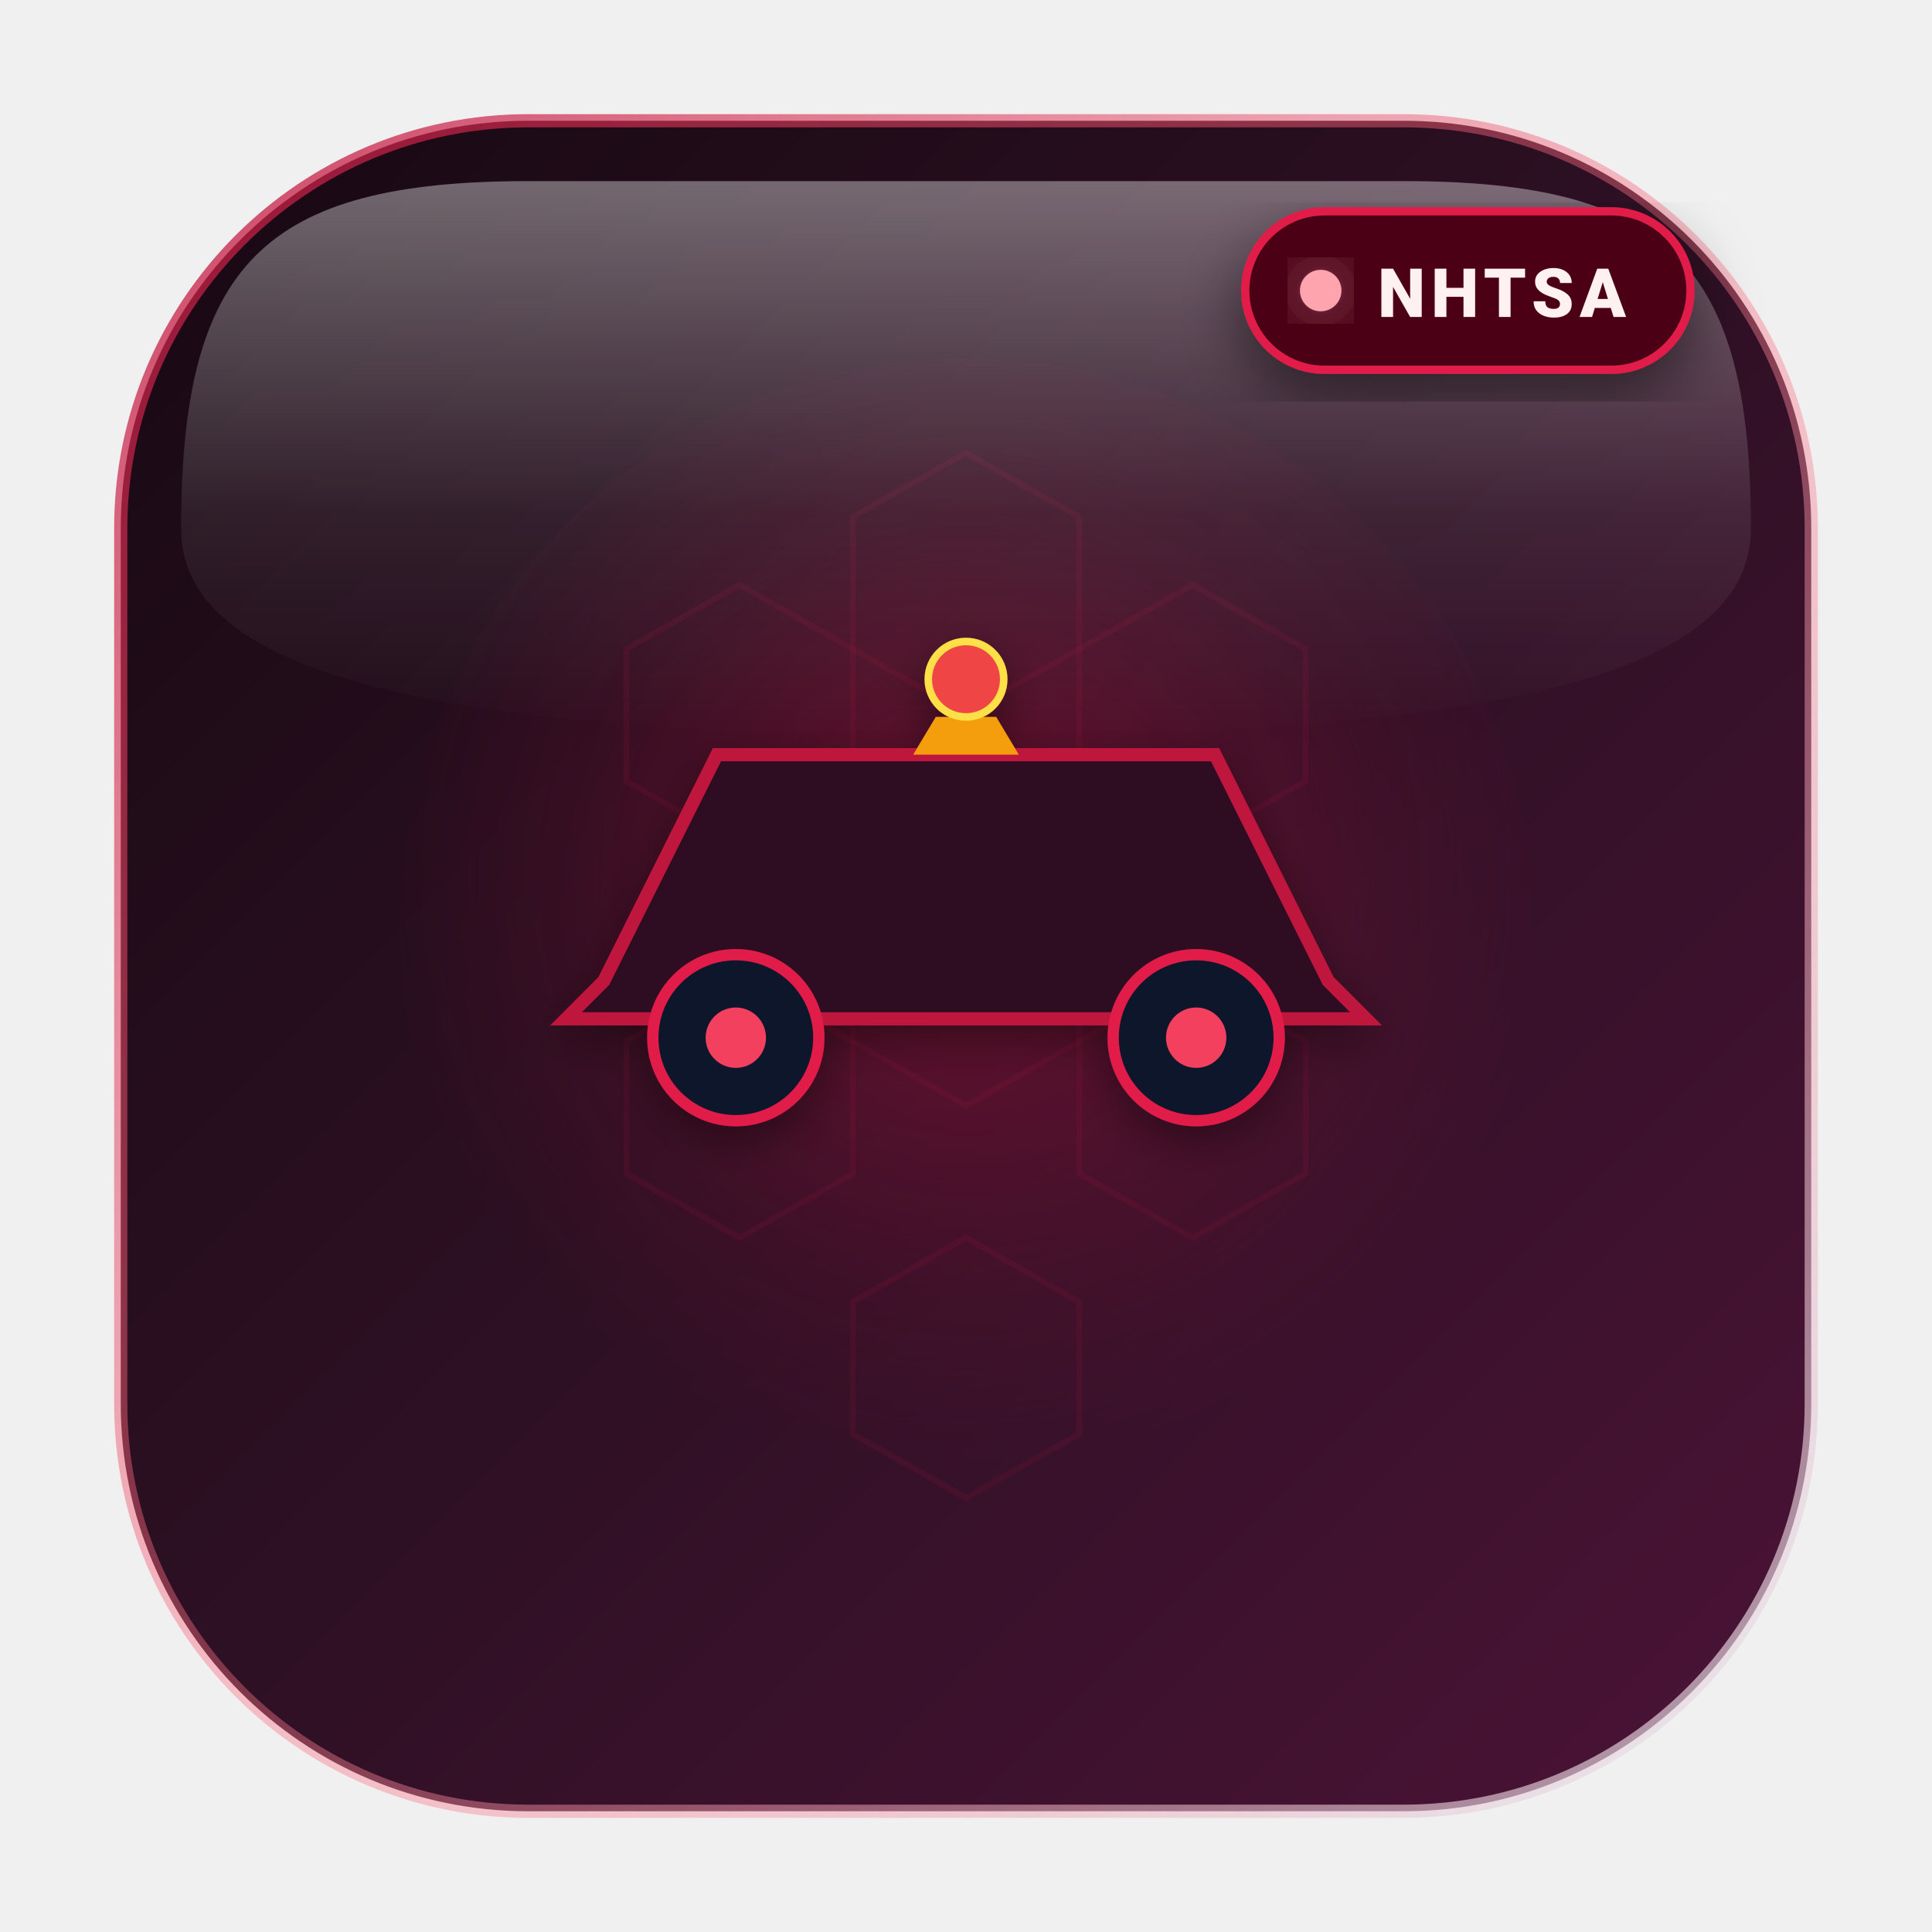
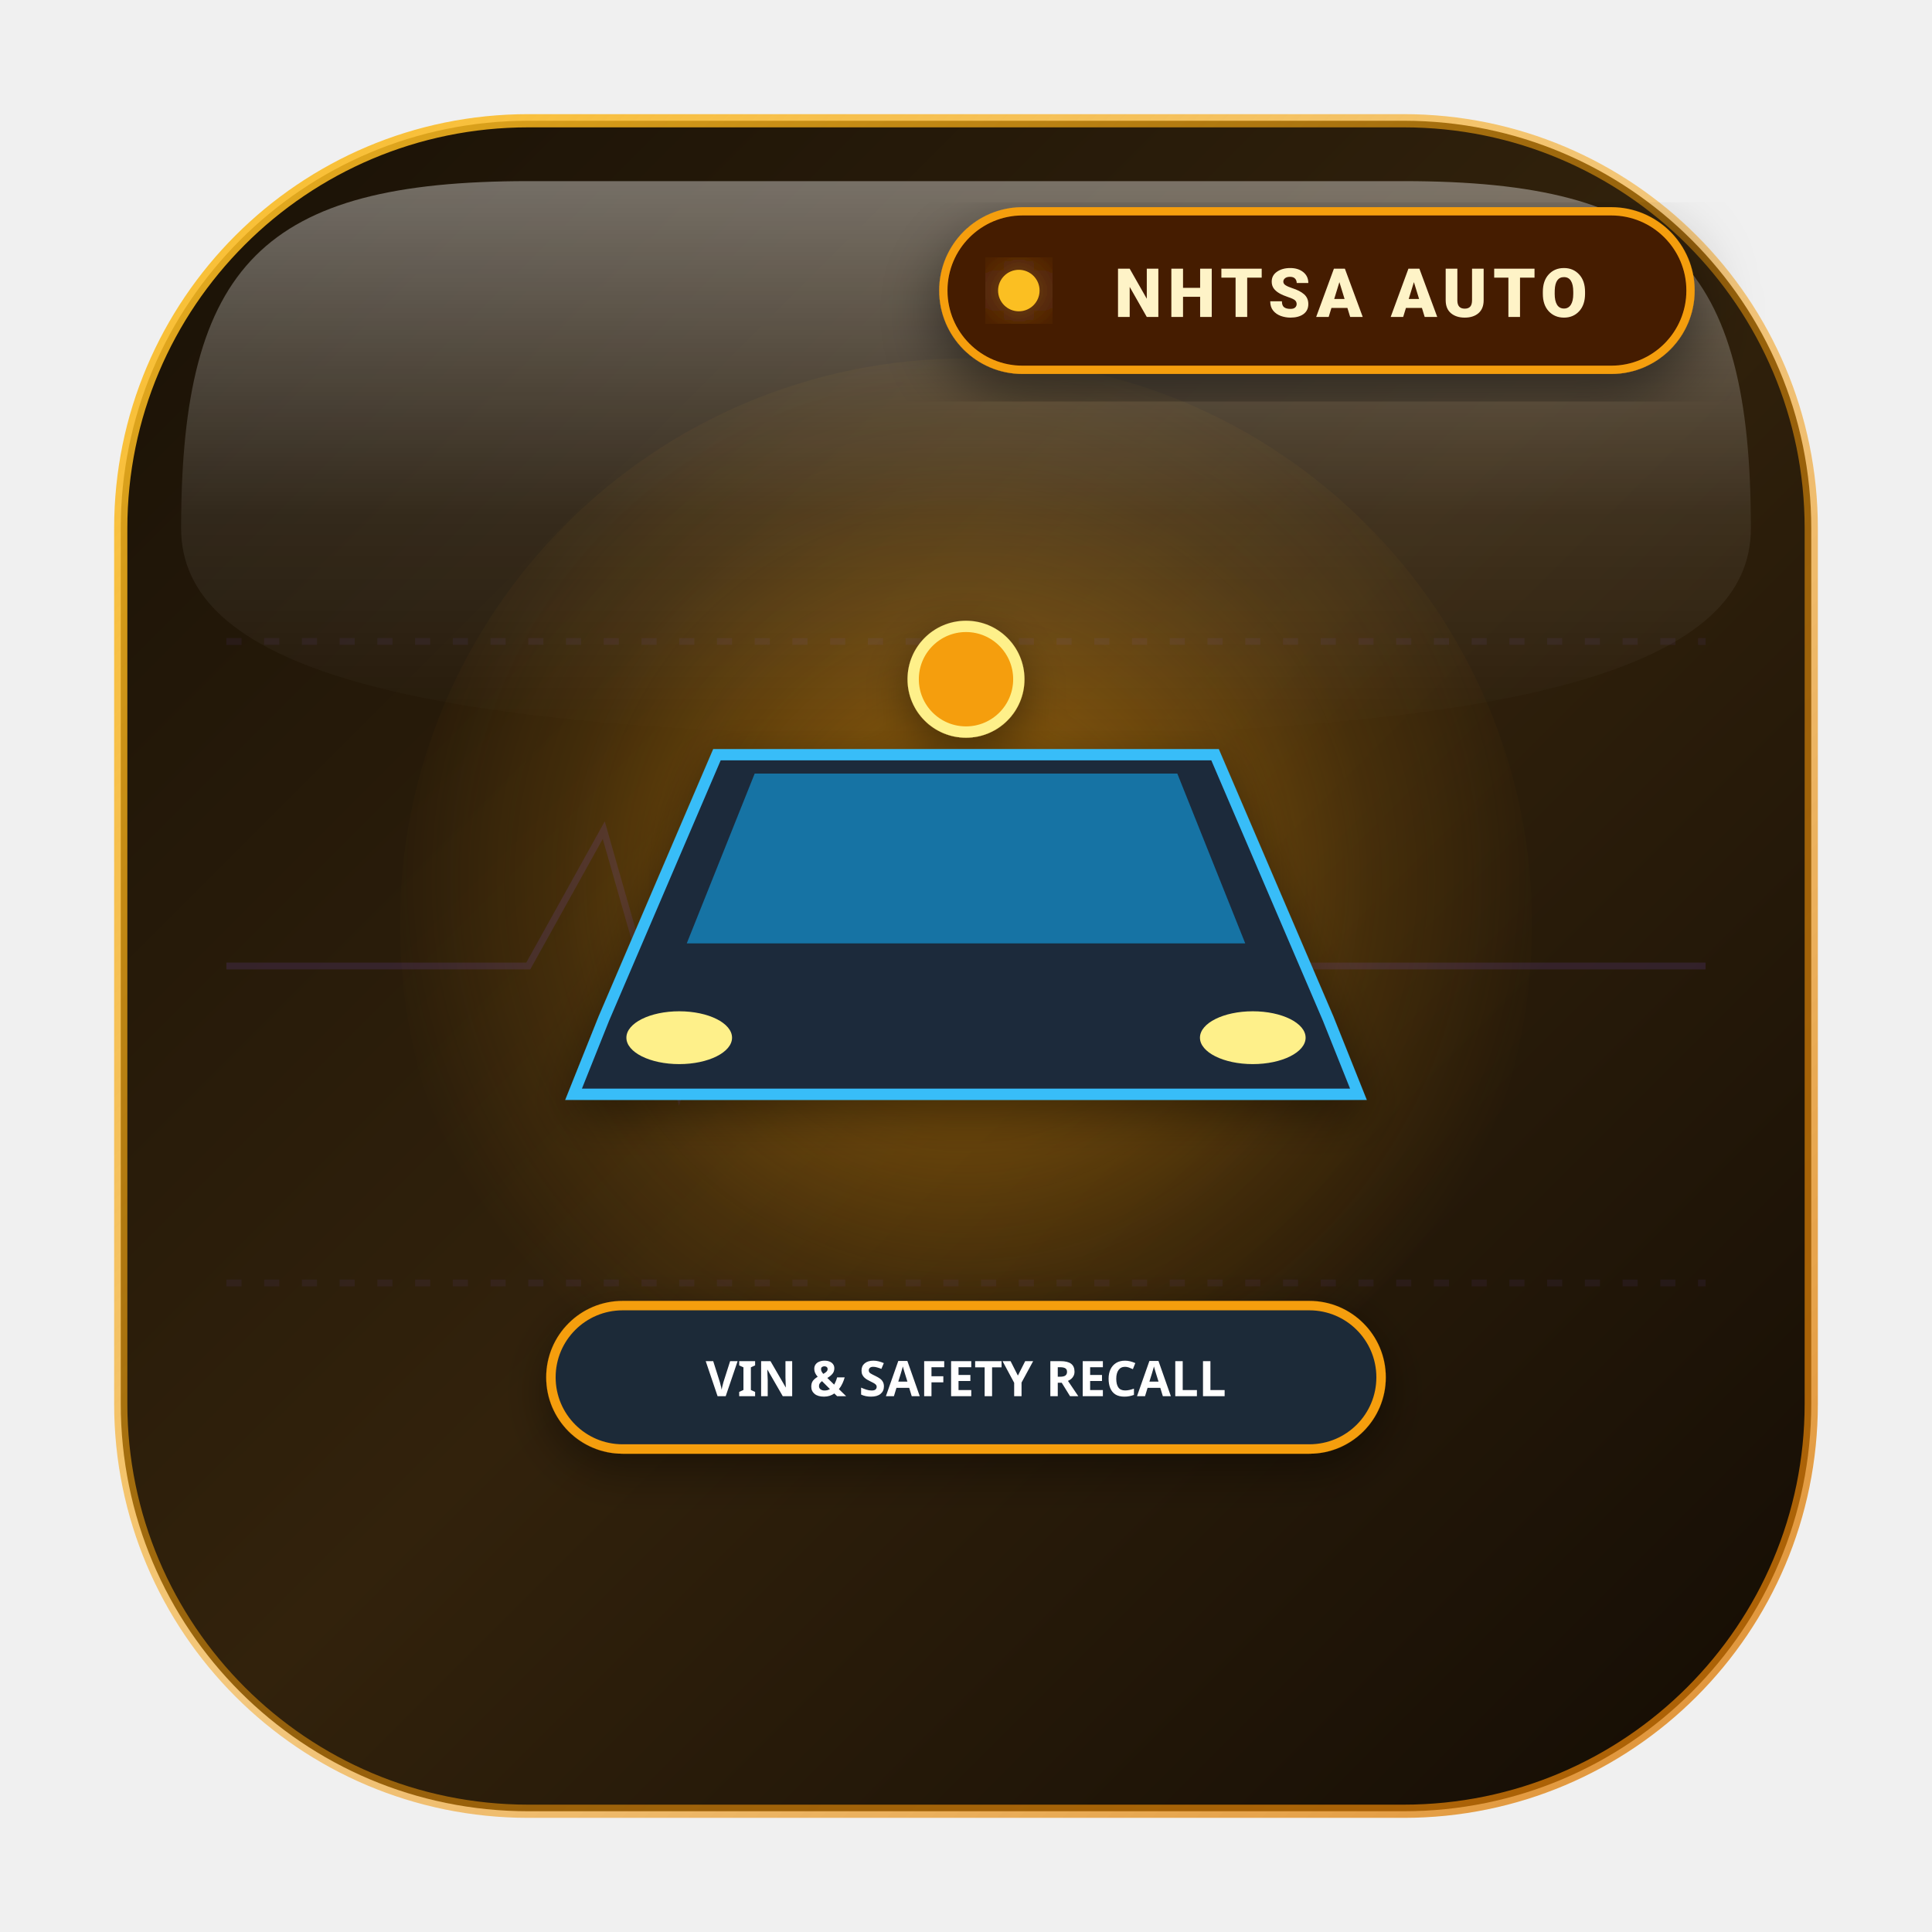
<svg xmlns="http://www.w3.org/2000/svg" viewBox="0 0 512 512" width="512" height="512">
  <defs>
    <linearGradient id="bgGrad_nhtsa_vehicle_recall_monitor" x1="0%" y1="0%" x2="100%" y2="100%">
-       <stop offset="0%" stop-color="#170912" />
-       <stop offset="50%" stop-color="#2E1024" />
-       <stop offset="100%" stop-color="#4C1337" />
+       <stop offset="0%" stop-color="#191106" />
+       <stop offset="50%" stop-color="#32220C" />
+       <stop offset="100%" stop-color="#130C04" />
    </linearGradient>
    <linearGradient id="borderGrad_nhtsa_vehicle_recall_monitor" x1="0%" y1="0%" x2="100%" y2="100%">
-       <stop offset="0%" stop-color="#BE123C" stop-opacity="0.8" />
-       <stop offset="50%" stop-color="#FB7185" stop-opacity="0.4" />
-       <stop offset="100%" stop-color="#E2E8F0" stop-opacity="0.7" />
+       <stop offset="0%" stop-color="#FBBF24" stop-opacity="0.95" />
+       <stop offset="50%" stop-color="#F59E0B" stop-opacity="0.5" />
+       <stop offset="100%" stop-color="#D97706" stop-opacity="0.8" />
    </linearGradient>
    <radialGradient id="glowOrb_nhtsa_vehicle_recall_monitor" cx="50%" cy="46%" r="52%">
-       <stop offset="0%" stop-color="#9F1239" stop-opacity="0.55" />
-       <stop offset="70%" stop-color="#9F1239" stop-opacity="0.12" />
-       <stop offset="100%" stop-color="#9F1239" stop-opacity="0.0" />
+       <stop offset="0%" stop-color="#F59E0B" stop-opacity="0.55" />
+       <stop offset="70%" stop-color="#F59E0B" stop-opacity="0.12" />
+       <stop offset="100%" stop-color="#F59E0B" stop-opacity="0.0" />
    </radialGradient>
    <linearGradient id="specularGrad_nhtsa_vehicle_recall_monitor" x1="50%" y1="0%" x2="50%" y2="100%">
      <stop offset="0%" stop-color="#FFFFFF" stop-opacity="0.38" />
      <stop offset="60%" stop-color="#FFFFFF" stop-opacity="0.08" />
      <stop offset="100%" stop-color="#FFFFFF" stop-opacity="0.0" />
    </linearGradient>
    <filter id="heroShadow_nhtsa_vehicle_recall_monitor" x="-30%" y="-30%" width="160%" height="160%">
      <feDropShadow dx="0" dy="16" stdDeviation="18" flood-color="#000000" flood-opacity="0.65" />
      <feDropShadow dx="0" dy="4" stdDeviation="6" flood-color="#000000" flood-opacity="0.4" />
    </filter>
    <filter id="softGlow_nhtsa_vehicle_recall_monitor" x="-30%" y="-30%" width="160%" height="160%">
      <feGaussianBlur stdDeviation="8" result="blur" />
      <feComposite in="SourceGraphic" in2="blur" operator="over" />
    </filter>
    <filter id="badgeShadow_nhtsa_vehicle_recall_monitor" x="-20%" y="-20%" width="140%" height="140%">
      <feDropShadow dx="0" dy="6" stdDeviation="8" flood-color="#000000" flood-opacity="0.5" />
    </filter>
  </defs>
  <rect x="32" y="32" width="448" height="448" rx="108" ry="108" fill="url(#bgGrad_nhtsa_vehicle_recall_monitor)" stroke="url(#borderGrad_nhtsa_vehicle_recall_monitor)" stroke-width="3.5" />
  <circle cx="256" cy="245" r="150" fill="url(#glowOrb_nhtsa_vehicle_recall_monitor)" />
-   <g stroke="#BE123C" stroke-opacity="0.12" fill="none" stroke-width="1.5">
-     <polygon points="256,120 286,137 286,172 256,189 226,172 226,137" />
-     <polygon points="196,155 226,172 226,207 196,224 166,207 166,172" />
-     <polygon points="316,155 346,172 346,207 316,224 286,207 286,172" />
-     <polygon points="256,224 286,241 286,276 256,293 226,276 226,241" />
-     <polygon points="196,259 226,276 226,311 196,328 166,311 166,276" />
-     <polygon points="316,259 346,276 346,311 316,328 286,311 286,276" />
-     <polygon points="256,328 286,345 286,380 256,397 226,380 226,345" />
+   <g stroke="#8B5CF6" stroke-opacity="0.14" fill="none" stroke-width="1.8">
+     <path d="M 60 256 L 140 256 L 160 220 L 180 290 L 200 230 L 220 270 L 240 256 L 452 256" />
+     <line x1="60" y1="170" x2="452" y2="170" stroke-opacity="0.07" stroke-dasharray="4 6" />
+     <line x1="60" y1="340" x2="452" y2="340" stroke-opacity="0.07" stroke-dasharray="4 6" />
  </g>
  <path d="M 48 140 C 48 70, 70 48, 140 48 L 372 48 C 442 48, 464 70, 464 140 C 464 175, 410 195, 256 195 C 102 195, 48 175, 48 140 Z" fill="url(#specularGrad_nhtsa_vehicle_recall_monitor)" />
  <g filter="url(#heroShadow_nhtsa_vehicle_recall_monitor)">
-     <path d="M 160 260 L 190 200 L 322 200 L 352 260 L 362 270 L 150 270 Z" fill="#2E1024" stroke="#BE123C" stroke-width="3.5" />
-     <circle cx="195" cy="275" r="22" fill="#0F172A" stroke="#E11D48" stroke-width="3" />
-     <circle cx="195" cy="275" r="8" fill="#F43F5E" />
-     <circle cx="317" cy="275" r="22" fill="#0F172A" stroke="#E11D48" stroke-width="3" />
-     <circle cx="317" cy="275" r="8" fill="#F43F5E" />
-     <polygon points="248,190 264,190 270,200 242,200" fill="#F59E0B" />
-     <circle cx="256" cy="180" r="10" fill="#EF4444" stroke="#FDE047" stroke-width="2" />
+     <path d="M 160 270 L 190 200 L 322 200 L 352 270 L 360 290 L 152 290 Z" fill="#1E293B" stroke="#38BDF8" stroke-width="3" />
+     <polygon points="200,205 312,205 330,250 182,250" fill="#0EA5E9" opacity="0.6" />
+     <ellipse cx="180" cy="275" rx="14" ry="7" fill="#FEF08A" />
+     <ellipse cx="332" cy="275" rx="14" ry="7" fill="#FEF08A" />
+     <circle cx="256" cy="180" r="14" fill="#F59E0B" stroke="#FEF08A" stroke-width="3" />
+     <rect x="146" y="346" width="220" height="38" rx="19" fill="#1F2937" stroke="#F59E0B" stroke-width="2.5" />
+     <text x="256" y="370" font-family="sans-serif" font-weight="900" font-size="13" fill="#FFFFFF" text-anchor="middle">VIN &amp; SAFETY RECALL</text>
  </g>
  <g filter="url(#badgeShadow_nhtsa_vehicle_recall_monitor)">
-     <rect x="330" y="56" width="118" height="42" rx="21" fill="#4C0519" stroke="#E11D48" stroke-width="2.2" />
-     <circle cx="350" cy="77" r="5.5" fill="#FDA4AF" filter="url(#softGlow_nhtsa_vehicle_recall_monitor)" />
-     <text x="398" y="84" font-family="-apple-system, BlinkMacSystemFont, 'SF Pro Display', 'Segoe UI', Roboto, sans-serif" font-weight="900" font-size="18" text-anchor="middle" fill="#FFF1F2" letter-spacing="1.5">NHTSA</text>
+     <rect x="250" y="56" width="198" height="42" rx="21" fill="#451A03" stroke="#F59E0B" stroke-width="2.2" />
+     <circle cx="270" cy="77" r="5.5" fill="#FBBF24" filter="url(#softGlow_nhtsa_vehicle_recall_monitor)" />
+     <text x="358" y="84" font-family="-apple-system, BlinkMacSystemFont, 'SF Pro Display', 'Segoe UI', Roboto, sans-serif" font-weight="900" font-size="18" text-anchor="middle" fill="#FEF3C7" letter-spacing="1.5">NHTSA AUTO</text>
  </g>
</svg>
